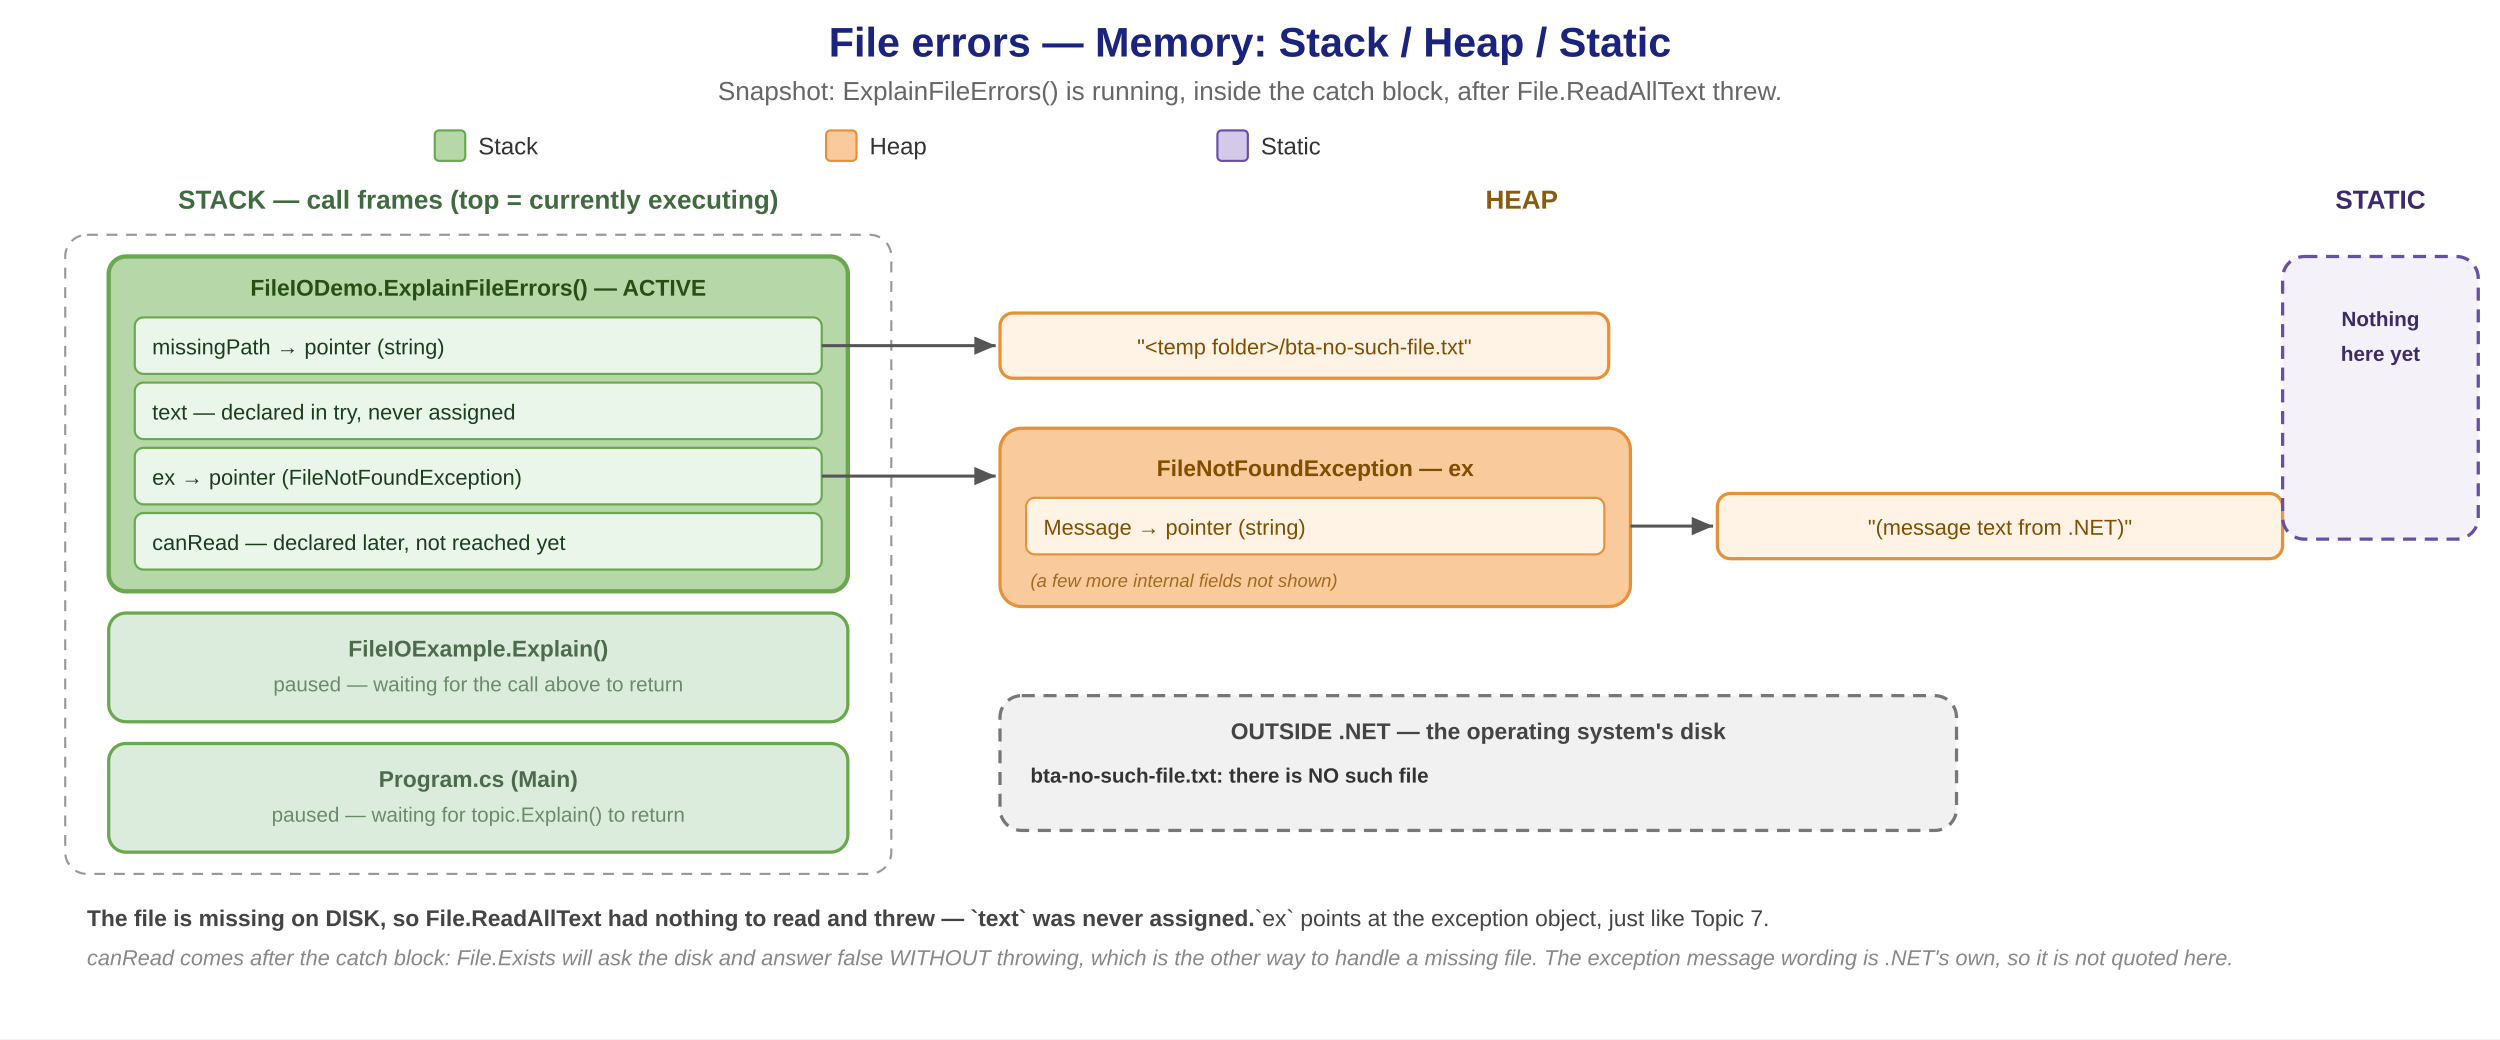
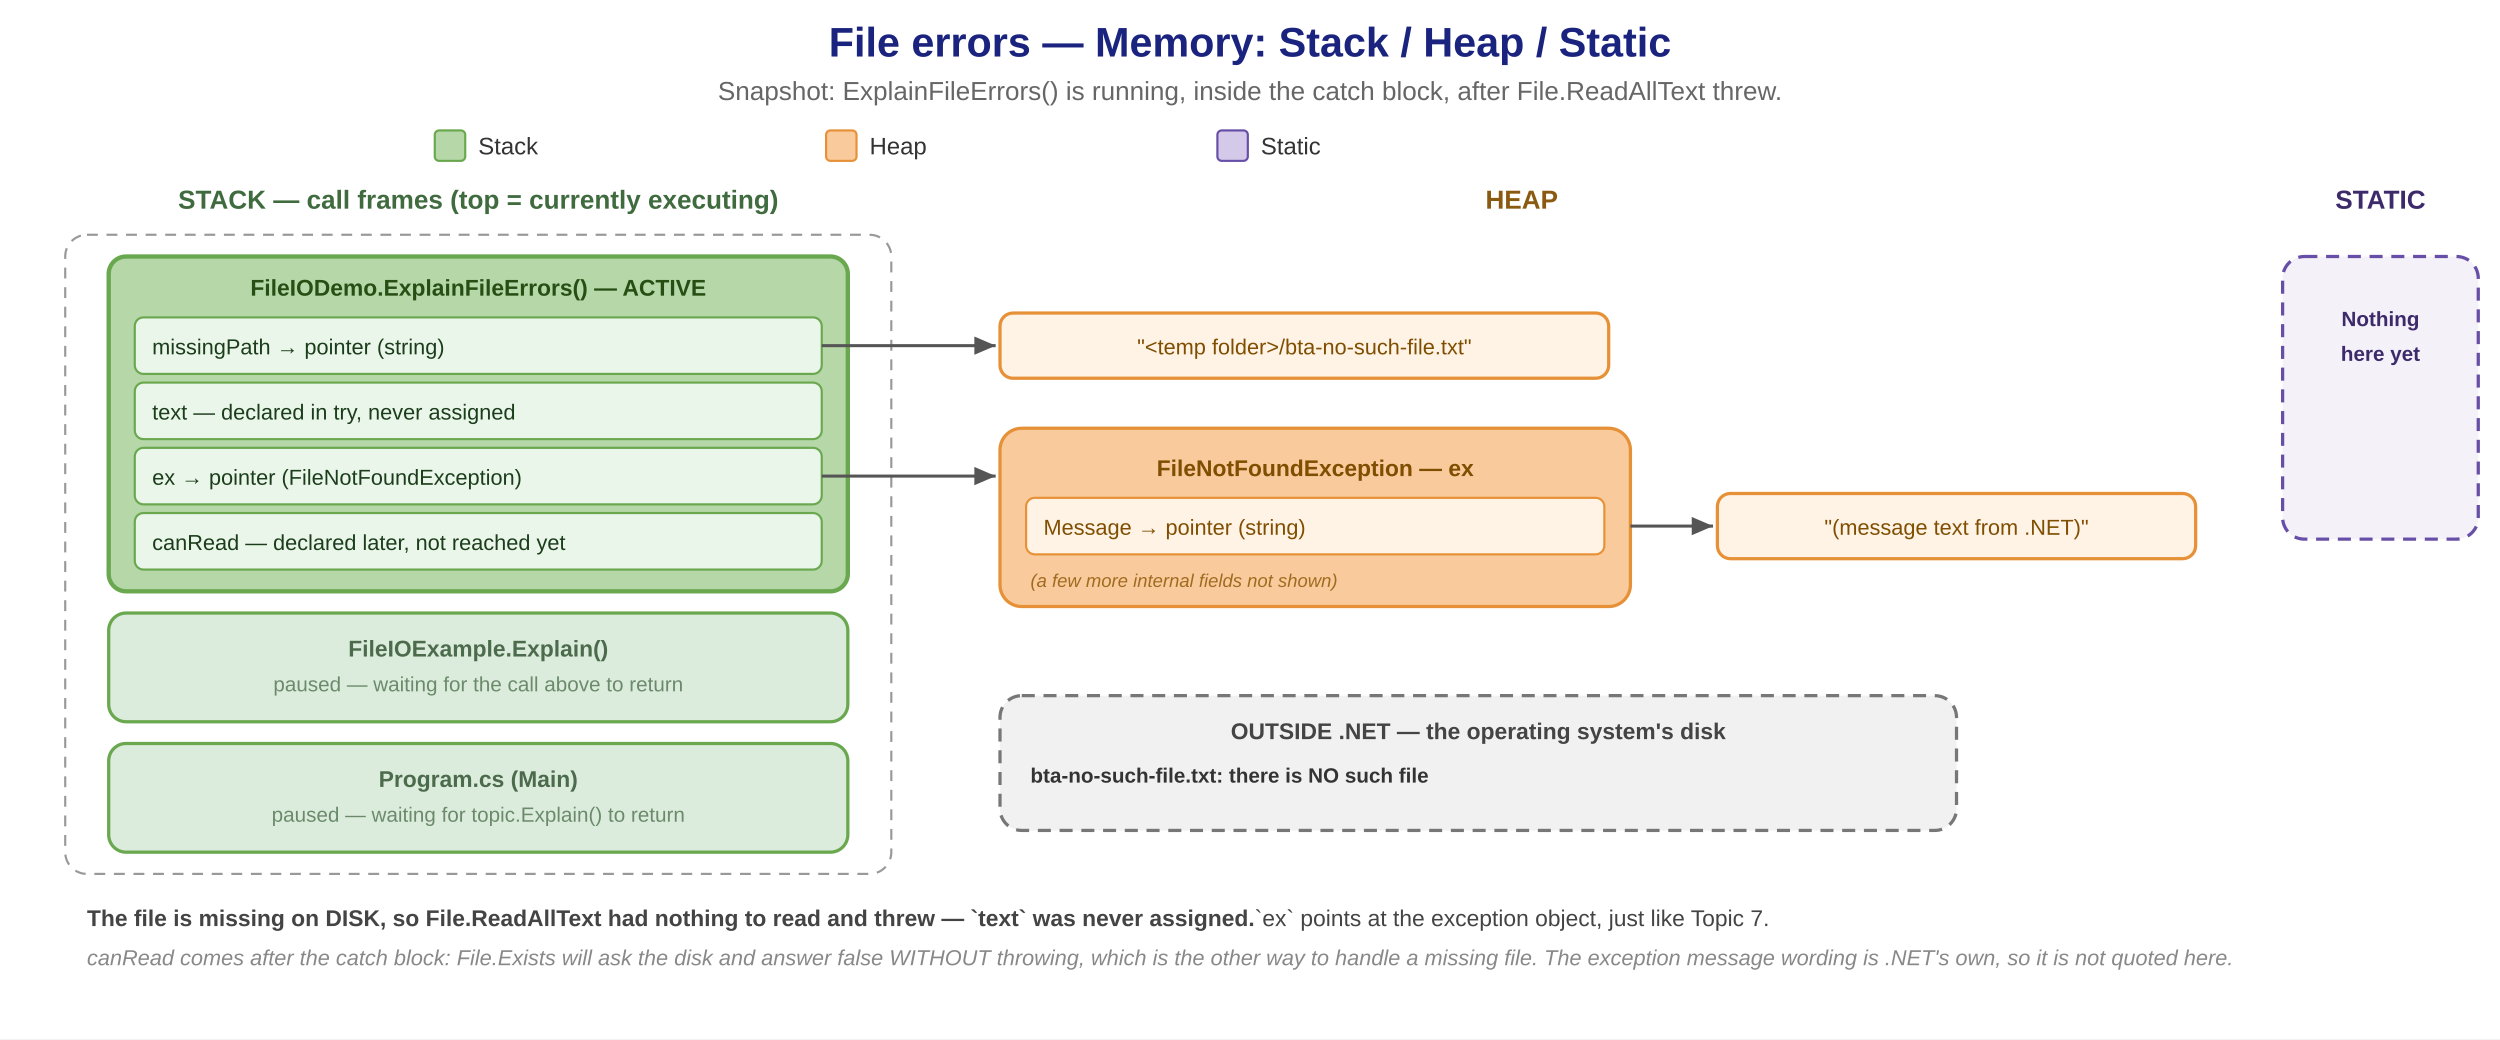
<svg xmlns="http://www.w3.org/2000/svg" viewBox="0 0 1150 478" font-family="Arial, Helvetica, sans-serif">
  <defs>
    <marker id="a" markerWidth="9" markerHeight="9" refX="7" refY="3" orient="auto">
      <path d="M0,0 L7,3 L0,6 Z" fill="#555" />
    </marker>
  </defs>
  <rect x="0" y="0" width="1150" height="478" fill="#ffffff" />
  <text x="575.0" y="26" text-anchor="middle" font-size="19" font-weight="bold" fill="#1a237e">File errors — Memory: Stack / Heap / Static</text>
  <text x="575.0" y="46" text-anchor="middle" font-size="12" fill="#666">Snapshot: ExplainFileErrors() is running, inside the catch block, after File.ReadAllText threw.</text>
  <g font-size="11" fill="#333">
    <rect x="200" y="60" width="14" height="14" rx="2" fill="#b6d7a8" stroke="#6aa84f" />
    <text x="220" y="71">Stack</text>
  </g>
  <g font-size="11" fill="#333">
    <rect x="380" y="60" width="14" height="14" rx="2" fill="#f9cb9c" stroke="#e69138" />
    <text x="400" y="71">Heap</text>
  </g>
  <g font-size="11" fill="#333">
    <rect x="560" y="60" width="14" height="14" rx="2" fill="#d5c9ea" stroke="#674ea7" />
    <text x="580" y="71">Static</text>
  </g>
  <text x="220" y="96" text-anchor="middle" font-size="12" font-weight="bold" fill="#3f6b3f">STACK — call frames (top = currently executing)</text>
  <text x="700" y="96" text-anchor="middle" font-size="12" font-weight="bold" fill="#8a5a10">HEAP</text>
  <text x="1095" y="96" text-anchor="middle" font-size="12" font-weight="bold" fill="#3d2a6b">STATIC</text>
  <rect x="30" y="108" width="380" height="294" rx="10" fill="none" stroke="#999" stroke-width="1" stroke-dasharray="5 4" />
  <rect x="50" y="118" width="340" height="154" rx="8" fill="#b6d7a8" stroke="#6aa84f" stroke-width="2" />
  <text x="220" y="136" text-anchor="middle" font-size="10.5" font-weight="bold" fill="#274e13">FileIODemo.ExplainFileErrors() — ACTIVE</text>
  <rect x="62" y="146" width="316" height="26" rx="4" fill="#eaf6ea" stroke="#6aa84f" stroke-width="1" />
  <text x="70" y="163" font-size="10" fill="#1b3d1b">missingPath → pointer  (string)</text>
  <rect x="62" y="176" width="316" height="26" rx="4" fill="#eaf6ea" stroke="#6aa84f" stroke-width="1" />
  <text x="70" y="193" font-size="10" fill="#1b3d1b">text — declared in try, never assigned</text>
  <rect x="62" y="206" width="316" height="26" rx="4" fill="#eaf6ea" stroke="#6aa84f" stroke-width="1" />
  <text x="70" y="223" font-size="10" fill="#1b3d1b">ex → pointer  (FileNotFoundException)</text>
  <rect x="62" y="236" width="316" height="26" rx="4" fill="#eaf6ea" stroke="#6aa84f" stroke-width="1" />
  <text x="70" y="253" font-size="10" fill="#1b3d1b">canRead — declared later, not reached yet</text>
  <rect x="50" y="282" width="340" height="50" rx="8" fill="#dcecdc" stroke="#6aa84f" stroke-width="1.5" />
  <text x="220" y="302" text-anchor="middle" font-size="10.5" font-weight="bold" fill="#4c6b4c">FileIOExample.Explain()</text>
  <text x="220" y="318" text-anchor="middle" font-size="9.5" fill="#6b8a6b">paused — waiting for the call above to return</text>
  <rect x="50" y="342" width="340" height="50" rx="8" fill="#dcecdc" stroke="#6aa84f" stroke-width="1.5" />
  <text x="220" y="362" text-anchor="middle" font-size="10.5" font-weight="bold" fill="#4c6b4c">Program.cs (Main)</text>
  <text x="220" y="378" text-anchor="middle" font-size="9.5" fill="#6b8a6b">paused — waiting for topic.Explain() to return</text>
  <rect x="460" y="144" width="280" height="30" rx="6" fill="#fff3e6" stroke="#e69138" stroke-width="1.5" />
  <text x="600.0" y="163" text-anchor="middle" font-size="10" fill="#7f4e00">"&lt;temp folder&gt;/bta-no-such-file.txt"</text>
  <rect x="460" y="197" width="290" height="82" rx="10" fill="#f9cb9c" stroke="#e69138" stroke-width="1.5" />
  <text x="605.0" y="219" text-anchor="middle" font-size="10.5" font-weight="bold" fill="#7f4e00">FileNotFoundException — ex</text>
  <rect x="472" y="229" width="266" height="26" rx="4" fill="#fff3e6" stroke="#e69138" stroke-width="1" />
  <text x="480" y="246" font-size="10" fill="#7f4e00">Message → pointer (string)</text>
  <text x="474" y="270" font-size="8.5" font-style="italic" fill="#a06a1f">(a few more internal fields not shown)</text>
-   <rect x="790" y="227" width="260" height="30" rx="6" fill="#fff3e6" stroke="#e69138" stroke-width="1.5" />
-   <text x="920.0" y="246" text-anchor="middle" font-size="10" fill="#7f4e00">"(message text from .NET)"</text>
+   <rect x="790" y="227" width="220" height="30" rx="6" fill="#fff3e6" stroke="#e69138" stroke-width="1.5" />
+   <text x="900.0" y="246" text-anchor="middle" font-size="10" fill="#7f4e00">"(message text from .NET)"</text>
  <line x1="750" y1="242" x2="788" y2="242" stroke="#555" stroke-width="1.4" marker-end="url(#a)" />
  <rect x="460" y="320" width="440" height="62" rx="10" fill="#f1f1f1" stroke="#777777" stroke-width="1.5" stroke-dasharray="6 4" />
  <text x="680.0" y="340" text-anchor="middle" font-size="10.5" font-weight="bold" fill="#444444">OUTSIDE .NET — the operating system's disk</text>
  <text x="474" y="360" font-size="9.5" font-weight="bold" fill="#333333">bta-no-such-file.txt: there is NO such file</text>
  <line x1="378" y1="159" x2="458" y2="159" stroke="#555" stroke-width="1.4" marker-end="url(#a)" />
  <line x1="378" y1="219" x2="458" y2="219" stroke="#555" stroke-width="1.4" marker-end="url(#a)" />
  <rect x="1050" y="118" width="90" height="130" rx="10" fill="#d5c9ea" stroke="#674ea7" stroke-width="1.5" stroke-dasharray="6 4" fill-opacity="0.25" />
  <text x="1095" y="150" text-anchor="middle" font-size="9.5" font-weight="bold" fill="#3d2a6b">Nothing</text>
  <text x="1095" y="166" text-anchor="middle" font-size="9.5" font-weight="bold" fill="#3d2a6b">here yet</text>
  <text x="40" y="426" font-size="10.5" fill="#444">
    <tspan font-weight="bold">The file is missing on DISK, so File.ReadAllText had nothing to read and threw — `text` was never assigned. </tspan>`ex` points at the exception object, just like Topic 7.</text>
  <text x="40" y="444" font-size="10" font-style="italic" fill="#888">canRead comes after the catch block: File.Exists will ask the disk and answer false WITHOUT throwing, which is the other way to handle a missing file. The exception message wording is .NET's own, so it is not quoted here.</text>
</svg>
